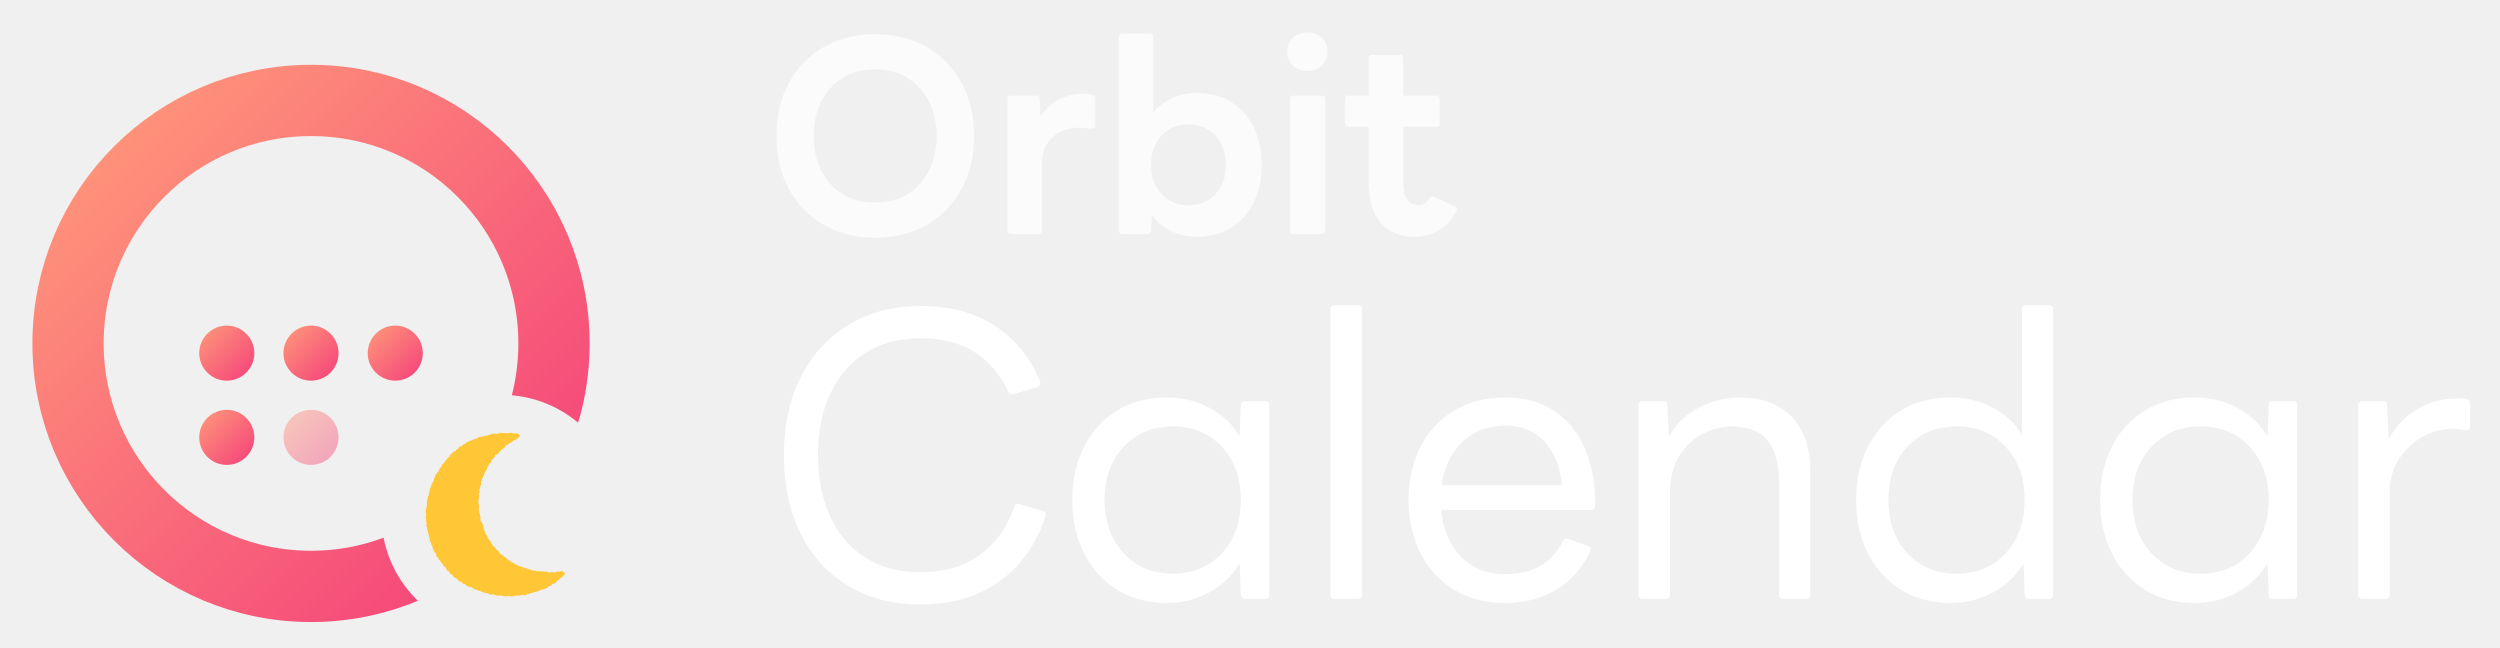
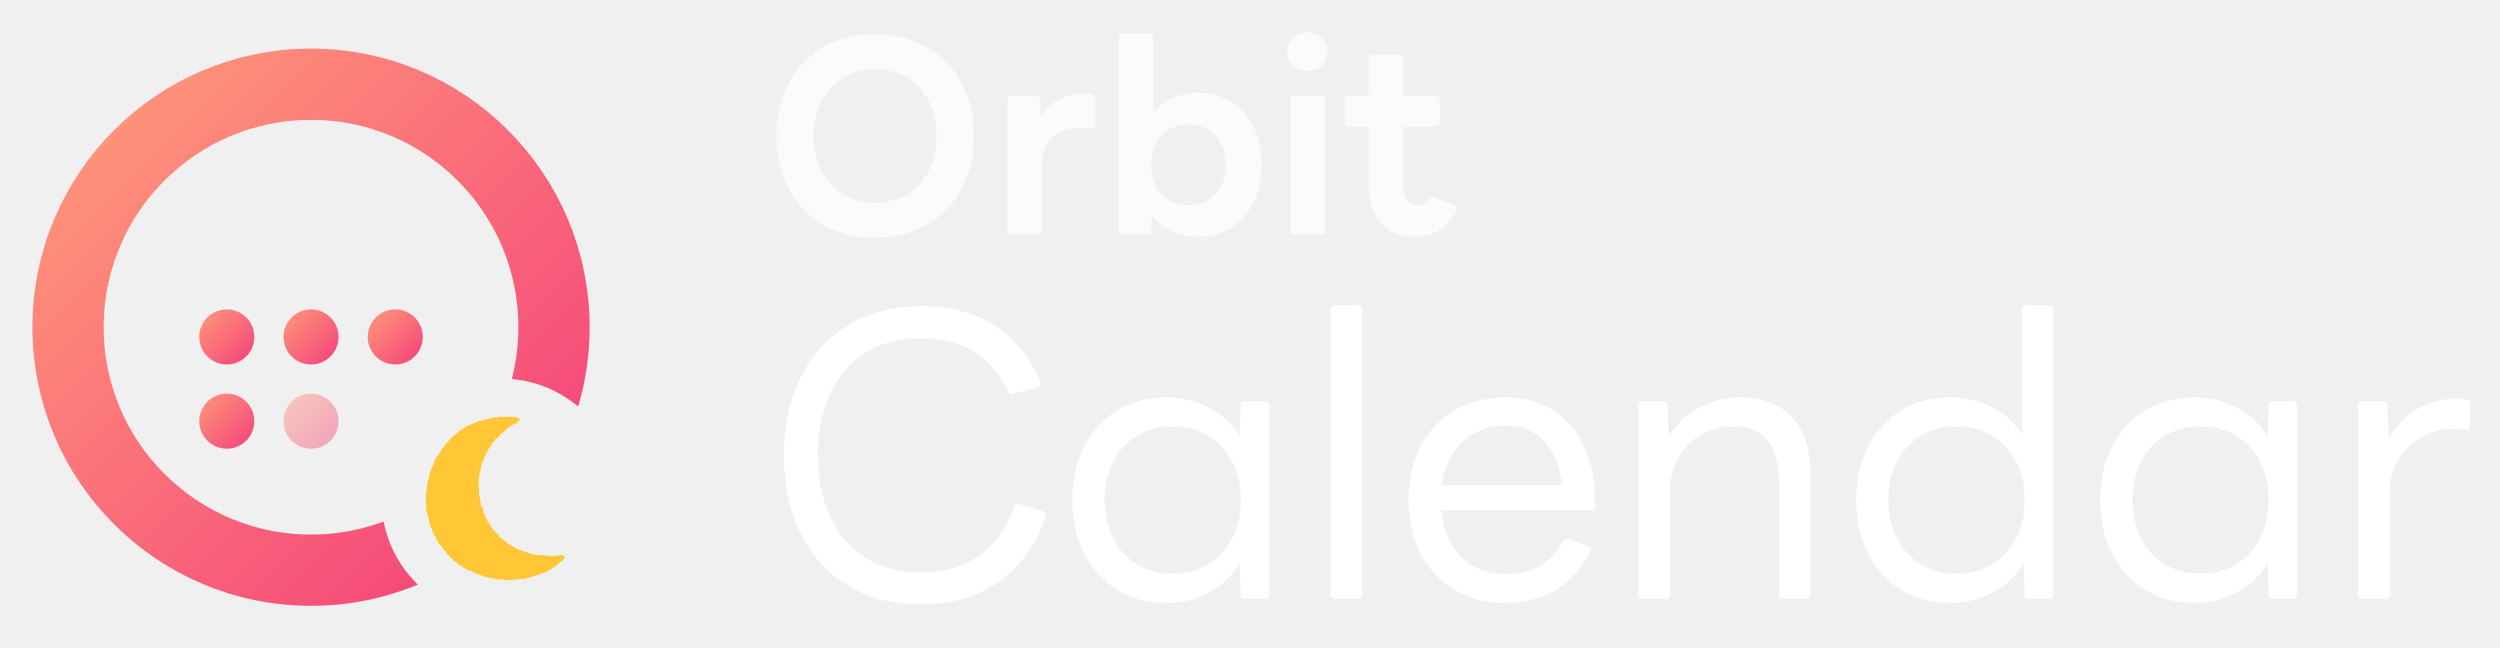
<svg xmlns="http://www.w3.org/2000/svg" viewBox="0 0 463 120">
  <defs>
    <linearGradient id="ink" x1="0" y1="0" x2="1" y2="1">
      <stop offset="0" stop-color="#FF9A7A" />
      <stop offset="1" stop-color="#F43F7A" />
    </linearGradient>
    <clipPath id="inside">
      <circle cx="256" cy="256" r="146" />
    </clipPath>
    <mask id="moon-gap">
      <rect width="512" height="512" fill="#fff" />
      <circle cx="373.42" cy="361.72" r="74" fill="#000" />
    </mask>
  </defs>
-   <g transform="translate(0 6) scale(0.3) translate(-64 -64)">
+   <g transform="translate(0 3) scale(0.3) translate(-64 -64)">
    <g mask="url(#moon-gap)">
      <path d="M116 204H396" stroke="url(#ink)" stroke-width="34" clip-path="url(#inside)" />
      <circle cx="204" cy="262" r="17" fill="url(#ink)" />
      <circle cx="256" cy="262" r="17" fill="url(#ink)" />
      <circle cx="308" cy="262" r="17" fill="url(#ink)" />
      <circle cx="204" cy="314" r="17" fill="url(#ink)" />
      <circle cx="256" cy="314" r="17" fill="url(#ink)" opacity="0.45" />
      <circle cx="256" cy="256" r="150" fill="none" stroke="url(#ink)" stroke-width="44" />
    </g>
    <path transform="translate(319.14 302.84) scale(0.46)" d="M183.57,223.72c-.77-.04-1.41.11-2,.45-.33.19-.58.43-.63.82-.1.72-.59,1.07-1.23,1.19-.7.13-1.35.35-1.92.78-.31.23-.67.3-1.02.36-.91.16-1.79.39-2.52,1-.06.05-.15.09-.23.09-2.12-.06-3.83,1.19-5.75,1.75-.5.15-.71.66-1.2.7-1.66.15-3.04,1.39-4.79,1.18-.24-.03-.44.09-.62.22-.68.47-1.58.4-2.22.7-1.02.47-2,.38-3.01.52-.29.04-.41.27-.41.56,0,.34.03.76-.38.82-.38.06-.78-.09-1.08-.36-.84-.74-1.4-.66-1.9.34-.29.59-.7.93-1.39.85-.79-.09-1.5.02-2.05.68-.29.34-.6.25-.85-.06-.79-.98-1.71-.84-2.77-.48-1.32.44-2.61.86-4.1.8-1.29-.05-2.57.01-3.86-.2-.58-.09-1.3.37-1.74.84-.37.39-.67.46-1.09.26-.84-.4-1.58-.4-2.41.17-.6.42-1.43.38-2.04-.16-.47-.42-.93-.45-1.46-.19-.55.26-1.03.25-1.56-.13-.55-.4-1.71-.18-2.17.31-.49.51-1.13.49-1.63.2-1.23-.7-2.53-.64-3.84-.52-.63.06-1.08-.28-1.52-.61-.49-.37-.95-.54-1.52-.15-.17.12-.42.19-.64.18-1.09-.05-2.19-.19-3.22.36-.26.14-.48,0-.68-.19-.26-.25-.57-.47-.8-.74-.45-.53-.92-.62-1.44-.15-.45.41-.87.3-1.27-.04-.53-.45-1.06-.92-1.58-1.39-.4-.36-.69-.35-1.03.11-.95,1.29-1.94,1.43-3.14.42-.68-.57-1.34-1.11-2.31-.96-.16.03-.31-.02-.45-.16-.46-.47-1.1-.62-1.7-.6-1.31.05-2.51-.46-3.78-.63-.38-.05-.55-.36-.86-.49-2-.81-4.01-1.62-6.02-2.4-.52-.2-1.17.12-1.62-.25-.76-.63-1.67-.79-2.57-1.04-.27-.07-.53-.3-.77-.28-1.4.17-2-.9-2.76-1.72-.11-.12-.17-.33-.36-.3-.85.17-1.44-.39-2.04-.79-1.14-.76-2.49-.38-3.68-.83-1.73-.65-3.17-1.65-4.41-3-.53-.58-1.23-.98-2.03-.83-.85.17-1.37-.16-1.71-.85-.25-.5-.79-.87-.62-1.58.08-.33-.33-.29-.57-.25-1,.17-1.91.04-2.8-.51-.34-.22-.65-.42-.88-.74-.39-.55-.74-1.09-1.43-1.35-.39-.15-.63-.55-.75-.97-.27-.94-.85-1.3-1.85-1.49-1.08-.21-2.25-.63-2.88-1.73-.32-.56-.62-1.1-1.15-1.51-.44-.34-.68-.86-.83-1.43-.23-.88-.54-1.01-1.38-.7-.82.3-1.87-.56-1.88-1.68,0-.88-.26-1.54-.91-2.12-.27-.24-.39-.38-.61,0-.29.51-.64.33-.96.06-1.23-1.04-2.01-2.36-2.33-3.93-.12-.57-.33-1.04-.84-1.38-.7-.46-1.37-.98-2.07-1.44-.44-.29-.81-.68-.92-1.16-.32-1.41-1.49-2.2-2.28-3.26-1.23-1.64-1.98-3.66-3.82-4.82-.48-1.91-2.31-2.97-2.98-4.77-.24-.65-.61-1.28-.51-2,.12-.85-.33-1.48-.71-2.15-.11-.18-.26-.26-.41-.2-.69.27-.81-.3-1.11-.68-1.25-1.6-1.24-3.67-2.09-5.41-.47-.96-.78-1.96-.91-3.02-.04-.29-.25-.42-.42-.6-.75-.81-1.18-1.79-1.3-2.86-.15-1.28-.15-1.32-.98-2.35-.66-.82-.93-1.87-.67-2.85.33-1.23-.25-2.08-.87-2.95-.17-.24-.34-.48-.23-.76.39-.97.1-1.78-.5-2.55-.07-.09-.11-.29-.06-.4.42-1.06-.15-1.87-.64-2.72-.34-.59-.61-1.2-.31-1.91.05-.11.03-.3-.03-.4-.61-1.05-.86-2.17-.87-3.38,0-.49-.21-1.01-.52-1.4-.37-.46-.46-.96-.39-1.5.15-1.11-.25-2.26.36-3.34.22-.4.07-.85-.31-1.21-.54-.51-.72-1.19-.38-1.83.43-.83.23-1.62-.06-2.35-.26-.65-.33-1.28-.33-1.96.01-.87,0-1.74-.01-2.61,0-.54.04-1.06.43-1.5.45-.51.04-1.02-.08-1.49-.56-2.06-.75-4.09.05-6.16.36-.93.59-1.92.56-2.94,0-.08-.03-.2.01-.25,1.11-1.31.1-2.82.37-4.21.16-.81.2-1.65.3-2.48,0-.08.08-.17.06-.24-.4-1.55.45-2.82.91-4.18.22-.66.17-1.32.16-1.99-.01-.87.21-1.61.98-2.17.74-.54.37-1.45.13-1.97-.36-.76-.04-1.04.46-1.31.35-.18.4-.41.38-.74-.02-.34.03-.66.2-.97.26-.47.29-.94-.1-1.4-.29-.35-.31-.77.17-.96.6-.23.67-.69.66-1.21,0-.43-.02-.88.32-1.17.66-.54.71-1.25.79-2.02.15-1.5.85-2.79,1.78-3.95.41-.51.27-1.21.69-1.74.37-.47.64-1.05,1.06-1.49.69-.74.9-1.6.71-2.56-.13-.65.03-1.16.39-1.72.62-.98.98-2.1,1.33-3.2.27-.86.63-1.66,1.33-2.29.53-.48,1.04-.97,1.18-1.77.09-.53.57-.95,1.04-1.25,1.18-.78,1.84-1.82,1.8-3.27-.02-.75.4-1.23,1-1.63.48-.33.94-.7,1.34-1.12.49-.5.86-1.05.91-1.82.1-1.44,1.04-2.38,2.17-3.15,1.19-.81,1.68-2.18,2.57-3.22,1.2-1.41,2.09-3.08,3.6-4.23.34-.26.6-.55.85-.89.36-.49.83-.9,1.4-1.16.25-.12.63-.26.49-.58-.54-1.25.5-1.73,1.17-2.22,1.02-.74,2.07-1.33,2.56-2.62.28-.73.88-1.17,1.84-1.17.92,0,1.71-.51,2.34-1.28.66-.81,1.35-1.63,2.29-2.19.53-.32.9-.86,1.15-1.4.57-1.26,1.61-1.85,2.87-2.03.97-.14,1.68-.41,2.29-1.28.89-1.26,2.35-1.8,3.73-2.37.55-.23,1.1-.37,1.32-1.03.07-.21.3-.44.51-.52,1.4-.52,2.75-1.15,4.03-1.93.6-.36,1.21-.63,1.88-.82.3-.09.63-.22.9-.11.84.34,1.38-.06,1.9-.63.25-.27.51-.58.87-.63,1.58-.24,2.9-1.33,4.54-1.35.21,0,.39-.08.48-.28.64-1.33,1.96-1.29,3.13-1.6,1.22-.32,2.56-.24,3.64-1.04.07-.05.24-.07.32-.02,1.08.67,1.89,0,2.64-.6.52-.41.94-.59,1.46-.11.34.31.72.14,1.03.03,1.62-.53,3.16-1.29,4.92-1.33.35,0,.56-.41.88-.6,1.22-.73,2.56-.71,3.89-.77.36-.02.72.03,1.04-.23.15-.12.34-.17.55-.09,1.41.53,2.87.32,4.31.31.41,0,.83-.11,1.08-.4.99-1.13,2.32-1.03,3.49-.76,1.45.33,2.83.42,4.29.25,1.18-.14,2.4.11,3.6.06,1.29-.06,2.61.19,3.88-.45.48-.24,1.15-.15,1.72.09,1.43.59,2.91.79,4.47.75,1.13-.03,2.27.22,3.42.16.32-.02.61.14.85.33.39.31.71.66,1.28.68.24,0,.46.29.52.6.04.22.13.43.22.63.68,1.5.61,1.76-.78,2.74-1.18.83-2.38,1.66-3.36,2.73-.87.95-1.98,1.35-3.23,1.31-.78-.03-1.23.32-1.45,1-.24.71-.75,1.09-1.41,1.33-.08.03-.19.02-.24.07-1.51,1.68-4.31,1.54-5.38,3.84-.17.36-.48.27-.8.15-.76-.29-1.36,0-1.6.77-.59,1.88-1.93,3.01-3.67,3.76-.03.01-.07,0-.08.02-.93,1.29-2.7,1.61-3.48,3.1-.28.53-.69,1.02-1.13,1.44-.8.76-1.28,1.83-2.08,2.49-.78.64-1.51,1.78-2.89,1.32-.34-.11-1.35,1.18-1.3,1.76.06.75-.31,1.17-.84,1.58-.37.28-.51.7-.63,1.15-.18.72-.52,1.31-1.44,1.18-.35-.05-.56.1-.7.45-.49,1.24-.93,2.5-1.74,3.59-.29.4.02,1.18-.57,1.41-1.16.44-1.69,1.43-2.26,2.37-.46.76-.76,1.61-1.56,2.11-.1.06-.21.27-.18.35.52,1.17-.4,1.92-.83,2.8-.26.55-.64,1.03-.64,1.69,0,.46-.46.68-.72,1-.53.65-.91,1.42-1.4,2.05-.75.95-.68,1.87-.82,2.92-.11.8-.49,1.95-1.44,2.49-.31.18-.42.39-.33.67.36,1.13-.25,1.83-1.06,2.41-.44.32-.6.68-.57,1.21.06.93.14,1.87-.82,2.47-.21.13-.13.35-.13.54.01,1.31,0,2.63.04,3.94.02.7-.47,1.12-.84,1.59-.37.47-.59.89-.39,1.52.36,1.15-.05,2.13-.82,3-.41.47-.49.91-.15,1.51.35.6.05,1.32.03,1.97-.02.83-.15,1.69-.68,2.45-.39.55-.63,1.15.07,1.82.51.49.4,1.28.12,1.9-.46,1.01-.72,2-.12,3.04.21.36.12.7-.19.98-.68.64-.98,1.34-.66,2.31.17.54.1,1.17.05,1.75-.08.87.14,1.69.51,2.43.28.56.36,1.1.31,1.7-.04.52-.1,1.01.27,1.5.3.41.28,1.07-.19,1.37-.62.41-.46.9-.3,1.38.27.81.16,1.62.14,2.45-.02,1.3-.15,2.7.92,3.75.22.22.19.45.18.69-.02.84-.03,1.68.45,2.44.14.23.12.49.1.74-.06.59-.08,1.14.45,1.59.27.23.38.65.21,1.02-.61,1.33-.33,2.67-.14,4.02.06.44.39.7.72.89.66.39.99.96,1.16,1.67.18.75.47,1.44,1.05,1.97.46.42.58,1.06.51,1.55-.21,1.34.41,2.51.56,3.76.08.63.22,1.26.38,1.87.23.89,1.06,1.38,1.51,2.14.22.37.4.59.14,1.02-.36.59-.23,1.12.17,1.75.74,1.17,1.75,2.09,2.58,3.17.42.55.6,1.08.36,1.74-.25.69-.11,1.15.54,1.63,1.03.75,1.97,1.64,2.53,2.86.22.49.64.93,1.05,1.29.7.61,1.07,1.38,1.14,2.26.07.82.28,1.46,1.03,1.93.67.42,1.14,1.05,1.34,1.85.26,1.05,1.33,1.1,2.04,1.59.52.36.9.66.84,1.39-.06.63.37,1.11.91,1.4,1.41.77,2.39,2.08,3.73,2.94.27.18.4.54.47.88.22,1.18.93,2,1.88,2.67,2.34,1.63,4.68,3.27,7.02,4.91.79.55,1.37,1.31,2.01,2.01.9.97,2.1,1.57,3.25,2.18.87.46,1.61,1.05,2.27,1.75.45.47,1.01.73,1.64.71.6-.03,1.03.21,1.39.63.53.61,1.15,1.06,1.94,1.27.03,0,.06.01.08.03,1.27,1.65,3.47,1.44,5.02,2.54.18.12.41.22.62.24.73.08,1.41.29,2.02.68.54.34,1.24.16,1.67.37.83.41,1.78.45,2.56.98.66.44,1.39.71,2.22.63.16-.02.4-.01.48.08.71.77,1.66.71,2.58.9.77.16,1.54.57,2.25.89,1.6.72,3.38.76,4.92,1.59.49.26,1.09.39,1.53.11.59-.36.99-.11,1.47.12.78.36,1.66.43,2.44.8.33.16.58-.11.77-.37.42-.57.85-.48,1.22.02.36.48.72.59,1.29.34.82-.36,1.72-.24,2.57-.14,1.3.16,2.58.42,3.9.39.24,0,.49.09.72.18.38.16.72.17.98-.17.49-.63,1.12-.51,1.48-.03.76,1.01,1.86,1.03,2.91,1.18,1.31.19,2.58-.1,3.8-.59.31-.13.66-.17.98-.03.66.3,1.35.45,2.07.58.7.13,1.26.03,1.96-.16.84-.23,1.38-.64,1.95-1.19.53-.5,1.22-.33,1.54.18.48.76,1.07.62,1.57.29,1.1-.74,2.3-.72,3.54-.69.59.01,1.07.18,1.54.55.7.56,1.16,1.37,1.96,1.83.24.14.32.43.31.74-.06,1.14-.37,2.14-1.5,2.68-.27.13-.43.32-.59.57-.4.63-.76,1.2-1.74,1.16-.6-.03-1.19.58-1.63,1.1-.3.36-.61.74-.83,1.16-.62,1.14-1.54,1.8-2.83,1.97-.62.08-.97.45-.97,1.13,0,.95-.5,1.38-1.45,1.28-.34-.04-.51.19-.7.39-.64.67-1.27,1.34-1.89,2.03-.3.33-.62.39-1.05.23-1.27-.48-2.19.01-2.52,1.32-.29,1.16-.93,1.63-2.08,1.61Z" fill="#ffc636" />
  </g>
  <path transform="translate(141 41.66) scale(0.45714)" d="M46.10 5.20L46.10 5.20Q37.40 5.20 30.10 2.30Q22.80-0.60 17.40-6.05Q12-11.50 9.05-19.10Q6.10-26.70 6.10-36L6.10-36Q6.10-45.40 9.05-53Q12-60.60 17.40-66.05Q22.80-71.50 30.10-74.40Q37.40-77.30 46.10-77.30L46.10-77.30Q54.80-77.30 62.15-74.40Q69.50-71.50 74.85-66.05Q80.20-60.60 83.20-53Q86.20-45.40 86.20-36L86.20-36Q86.20-26.70 83.20-19.10Q80.20-11.50 74.85-6.05Q69.50-0.60 62.15 2.30Q54.80 5.20 46.10 5.20ZM21.20-36L21.20-36Q21.20-28.20 24.25-22.10Q27.30-16 32.90-12.55Q38.50-9.10 46.10-9.10L46.10-9.10Q53.80-9.10 59.35-12.55Q64.90-16 67.95-22.10Q71-28.20 71-36L71-36Q71-43.90 67.95-49.95Q64.90-56 59.35-59.50Q53.80-63 46.10-63L46.10-63Q38.50-63 32.90-59.50Q27.30-56 24.25-49.95Q21.20-43.90 21.20-36ZM112.30 3.70L101.10 3.70Q99.70 3.70 99.70 2.30L99.70 2.30L99.70-51Q99.70-52.40 101.10-52.40L101.10-52.40L111.30-52.40Q112.80-52.40 112.80-51L112.80-51L113.10-44Q116.00-48.50 120.60-50.85Q125.20-53.20 130.20-53.20L130.20-53.20Q131.40-53.20 132.30-53.10Q133.20-53 134-52.80L134-52.80Q135.20-52.50 135.20-51.30L135.20-51.30L135.20-40.20Q135.20-39 134-39L134-39Q132.90-39 131.55-39.20Q130.20-39.40 128.50-39.40L128.50-39.40Q124.70-39.40 121.30-37.75Q117.90-36.10 115.80-32.95Q113.70-29.80 113.70-25.30L113.70-25.30L113.70 2.30Q113.70 3.70 112.30 3.70L112.30 3.70ZM176.50 4.80L176.50 4.80Q170.70 4.80 165.95 2.45Q161.20 0.10 158.20-4L158.20-4L157.90 2.30Q157.90 3.70 156.40 3.70L156.40 3.70L146.20 3.70Q144.80 3.70 144.80 2.30L144.80 2.30L144.80-76.10Q144.80-77.50 146.20-77.50L146.20-77.50L157.40-77.50Q158.80-77.50 158.80-76.10L158.80-76.10L158.80-45.60Q162-49.40 166.50-51.45Q171-53.50 176.50-53.50L176.50-53.50Q184.50-53.50 190.40-49.80Q196.30-46.10 199.50-39.55Q202.70-33 202.70-24.30L202.70-24.30Q202.70-15.70 199.50-9.15Q196.30-2.60 190.40 1.10Q184.50 4.80 176.50 4.80ZM157.90-24.30L157.90-24.30Q157.90-17.10 162.10-12.55Q166.30-8 173-8L173-8Q179.80-8 184-12.55Q188.20-17.10 188.20-24.30L188.20-24.30Q188.20-31.60 184-36.15Q179.80-40.70 173-40.70L173-40.70Q166.30-40.70 162.10-36.15Q157.90-31.60 157.90-24.30ZM221.20-62.40L221.20-62.40Q217.70-62.40 215.35-64.55Q213-66.70 213-70.20L213-70.20Q213-73.70 215.35-75.85Q217.70-78 221.20-78L221.20-78Q224.70-78 227.05-75.85Q229.40-73.70 229.40-70.20L229.40-70.20Q229.40-66.70 227.05-64.55Q224.70-62.40 221.20-62.40ZM214.20 2.20L214.20-51Q214.20-52.40 215.60-52.40L215.60-52.40L227.10-52.40Q228.50-52.40 228.50-51L228.50-51L228.50 2.20Q228.50 3.70 227.10 3.70L227.10 3.70L215.60 3.70Q214.20 3.70 214.20 2.20L214.20 2.20ZM264.80 4.80L264.80 4.80Q255.70 4.80 250.85-0.90Q246.00-6.60 246.00-18L246.00-18L246.00-39.80L237.80-39.80Q236.40-39.80 236.40-41.20L236.40-41.20L236.40-51Q236.40-52.40 237.80-52.40L237.80-52.40L246.00-52.40L246.00-67.50Q246.00-68.90 247.40-68.90L247.40-68.90L258.70-68.90Q260.10-68.90 260.10-67.50L260.10-67.50L260.10-52.40L273.40-52.40Q274.80-52.40 274.80-51L274.80-51L274.80-41.20Q274.80-39.80 273.40-39.80L273.40-39.80L260.10-39.80L260.10-17.10Q260.10-8 266.40-8L266.40-8Q269-8 270.60-10.70L270.60-10.70Q271.30-12 272.50-11.40L272.50-11.40L281-7.60Q281.80-7.10 281.80-6.40L281.80-6.40Q281.80-5.80 281.40-5.30L281.40-5.30Q278.40 0.20 274 2.50Q269.60 4.80 264.80 4.80Z" fill="#fff" opacity=".7" />
  <path transform="translate(141 109.2) scale(0.685716)" d="M42.90 4L42.90 4Q31.90 4 23.60-0.95Q15.30-5.90 10.70-14.95Q6.10-24 6.10-36.30L6.10-36.30Q6.10-48.70 10.80-57.70Q15.50-66.70 23.80-71.65Q32.10-76.60 43-76.60L43-76.60Q54.90-76.60 63.10-71.25Q71.30-65.90 75.30-56.20L75.30-56.20Q75.60-55 74.50-54.70L74.50-54.70L68.10-52.80Q67.10-52.50 66.70-53.40L66.70-53.40Q63.40-60.50 57.55-64.20Q51.70-67.90 43.10-67.90L43.10-67.90Q34.20-67.90 27.95-63.85Q21.70-59.80 18.50-52.70Q15.30-45.60 15.30-36.30L15.30-36.30Q15.30-27 18.55-19.85Q21.80-12.70 28-8.70Q34.20-4.70 43.10-4.70L43.10-4.70Q52.40-4.70 58.85-9.25Q65.30-13.80 68.30-22.30L68.30-22.30Q68.60-23.40 69.70-23.10L69.70-23.10L76.10-21.20Q77-20.90 76.80-20L76.80-20Q74.60-13 70.05-7.55Q65.50-2.10 58.70 0.95Q51.90 4 42.90 4ZM109.50 3.60L109.50 3.60Q101.80 3.60 96.05 0Q90.30-3.60 87.15-9.85Q84.00-16.10 84.00-24.20L84.00-24.20Q84.00-32.30 87.15-38.55Q90.30-44.80 96.05-48.35Q101.80-51.90 109.50-51.90L109.50-51.90Q115.90-51.90 121.15-49.05Q126.40-46.20 129.20-41.30L129.20-41.30L129.50-49.80Q129.50-50.90 130.70-50.90L130.70-50.90L136.10-50.90Q137.20-50.90 137.20-49.80L137.20-49.80L137.20 1.30Q137.20 2.50 136.10 2.50L136.10 2.50L130.70 2.50Q129.50 2.50 129.50 1.30L129.50 1.30L129.20-7.20Q126.40-2.30 121.15 0.65Q115.90 3.60 109.50 3.60ZM111.10-4.30L111.10-4.30Q116.60-4.30 120.70-6.80Q124.80-9.30 127.15-13.80Q129.50-18.30 129.50-24.20L129.50-24.20Q129.50-30.20 127.15-34.65Q124.80-39.10 120.70-41.60Q116.60-44.10 111.10-44.10L111.10-44.10Q105.70-44.10 101.55-41.60Q97.40-39.10 95.05-34.65Q92.70-30.20 92.70-24.20L92.70-24.20Q92.70-18.30 95.05-13.80Q97.40-9.30 101.55-6.80Q105.70-4.30 111.10-4.30ZM161.10 2.50L154.90 2.50Q153.70 2.50 153.70 1.30L153.70 1.30L153.70-75.70Q153.70-76.80 154.90-76.80L154.90-76.80L161.10-76.80Q162.20-76.80 162.20-75.70L162.20-75.70L162.20 1.30Q162.20 2.50 161.10 2.50L161.10 2.50ZM200.90 3.60L200.90 3.60Q192.90 3.60 187.05 0Q181.20-3.60 178-9.90Q174.80-16.20 174.80-24.20L174.80-24.20Q174.80-32.30 178-38.55Q181.20-44.80 187.10-48.35Q193-51.90 200.90-51.90L200.90-51.90Q208.80-51.90 214.25-48.20Q219.70-44.50 222.50-37.95Q225.30-31.40 225.20-22.70L225.20-22.70Q225.20-21.50 224-21.50L224-21.50L183.60-21.50Q184.40-13.50 189-8.85Q193.60-4.20 200.90-4.20L200.90-4.20Q206.80-4.20 210.55-6.50Q214.30-8.80 216.50-13.10L216.50-13.10Q216.90-14 218-13.70L218-13.70L223.20-11.80Q224.40-11.50 223.90-10.40L223.90-10.40Q220.50-3.40 214.55 0.10Q208.60 3.60 200.90 3.60ZM200.90-44.30L200.90-44.30Q194.10-44.30 189.45-40Q184.80-35.70 183.70-28.20L183.70-28.20L216.20-28.20Q215.60-35.50 211.60-39.90Q207.60-44.30 200.90-44.30ZM244.30 2.50L238.10 2.50Q236.90 2.50 236.90 1.30L236.90 1.30L236.90-49.80Q236.90-50.90 238.10-50.90L238.10-50.90L243.50-50.90Q244.70-50.90 244.70-49.80L244.70-49.80L245.10-41.30Q248.10-46.60 253.40-49.25Q258.70-51.90 264.20-51.90L264.20-51.90Q273.30-51.90 278.30-46.65Q283.30-41.40 283.30-32.20L283.30-32.20L283.30 1.30Q283.30 2.50 282.30 2.50L282.30 2.50L276.10 2.50Q274.90 2.50 274.90 1.30L274.90 1.30L274.90-28.70Q274.90-36.40 271.80-40.25Q268.70-44.10 262-44.10L262-44.10Q258.20-44.10 254.35-42.15Q250.50-40.20 247.95-36.15Q245.40-32.10 245.40-25.70L245.40-25.70L245.40 1.30Q245.40 2.50 244.30 2.50L244.30 2.50ZM321.20 3.60L321.20 3.60Q313.50 3.60 307.75 0Q302-3.60 298.85-9.85Q295.70-16.10 295.70-24.20L295.70-24.20Q295.70-32.30 298.85-38.55Q302-44.80 307.75-48.35Q313.50-51.90 321.20-51.90L321.20-51.90Q327.40-51.90 332.45-49.25Q337.50-46.60 340.50-41.90L340.50-41.90L340.50-75.70Q340.50-76.80 341.60-76.80L341.60-76.80L347.80-76.80Q348.90-76.80 348.90-75.70L348.90-75.70L348.90 1.30Q348.90 2.50 347.80 2.50L347.80 2.50L342.40 2.50Q341.20 2.50 341.20 1.30L341.20 1.30L340.90-7.20Q338.10-2.30 332.85 0.65Q327.60 3.60 321.20 3.60ZM322.80-4.30L322.80-4.30Q328.30-4.30 332.40-6.80Q336.50-9.30 338.85-13.80Q341.20-18.30 341.20-24.20L341.20-24.20Q341.20-30.20 338.85-34.65Q336.50-39.10 332.40-41.60Q328.30-44.10 322.80-44.10L322.80-44.10Q317.40-44.10 313.25-41.60Q309.10-39.10 306.75-34.65Q304.40-30.20 304.40-24.20L304.40-24.20Q304.40-18.30 306.75-13.80Q309.10-9.30 313.25-6.80Q317.40-4.30 322.80-4.30ZM387.10 3.60L387.10 3.60Q379.40 3.60 373.65 0Q367.90-3.60 364.75-9.85Q361.60-16.10 361.60-24.20L361.60-24.20Q361.60-32.30 364.75-38.55Q367.90-44.80 373.65-48.35Q379.40-51.90 387.10-51.90L387.10-51.90Q393.50-51.90 398.75-49.05Q404.00-46.20 406.80-41.30L406.80-41.30L407.10-49.80Q407.10-50.90 408.30-50.90L408.30-50.90L413.70-50.90Q414.80-50.90 414.80-49.80L414.80-49.80L414.80 1.30Q414.80 2.50 413.70 2.50L413.70 2.50L408.30 2.50Q407.10 2.50 407.10 1.30L407.10 1.30L406.80-7.20Q404.00-2.30 398.75 0.65Q393.50 3.60 387.10 3.60ZM388.70-4.30L388.70-4.30Q394.20-4.30 398.30-6.80Q402.40-9.30 404.75-13.80Q407.10-18.30 407.10-24.20L407.10-24.20Q407.10-30.20 404.75-34.65Q402.40-39.10 398.30-41.60Q394.20-44.10 388.70-44.10L388.70-44.10Q383.30-44.10 379.15-41.60Q375.00-39.10 372.65-34.65Q370.30-30.20 370.30-24.20L370.30-24.20Q370.30-18.30 372.65-13.80Q375.00-9.30 379.15-6.80Q383.30-4.30 388.70-4.30ZM438.70 2.50L432.50 2.50Q431.30 2.50 431.30 1.30L431.30 1.30L431.30-49.80Q431.30-50.90 432.50-50.90L432.50-50.90L437.90-50.90Q439.10-50.90 439.10-49.80L439.10-49.80L439.50-40.60Q442.40-45.90 447.25-48.75Q452.10-51.60 457.70-51.60L457.70-51.60Q458.60-51.60 459.30-51.60Q460-51.60 460.50-51.40L460.50-51.40Q461.50-51.30 461.50-50.20L461.50-50.20L461.50-44.10Q461.50-42.90 460.30-43.10L460.30-43.10Q459.60-43.20 458.75-43.30Q457.90-43.40 456.70-43.40L456.70-43.40Q452.30-43.40 448.45-41.15Q444.60-38.90 442.20-35.10Q439.80-31.30 439.80-26.50L439.80-26.50L439.80 1.30Q439.80 2.50 438.70 2.50L438.70 2.50Z" fill="#fff" />
</svg>
